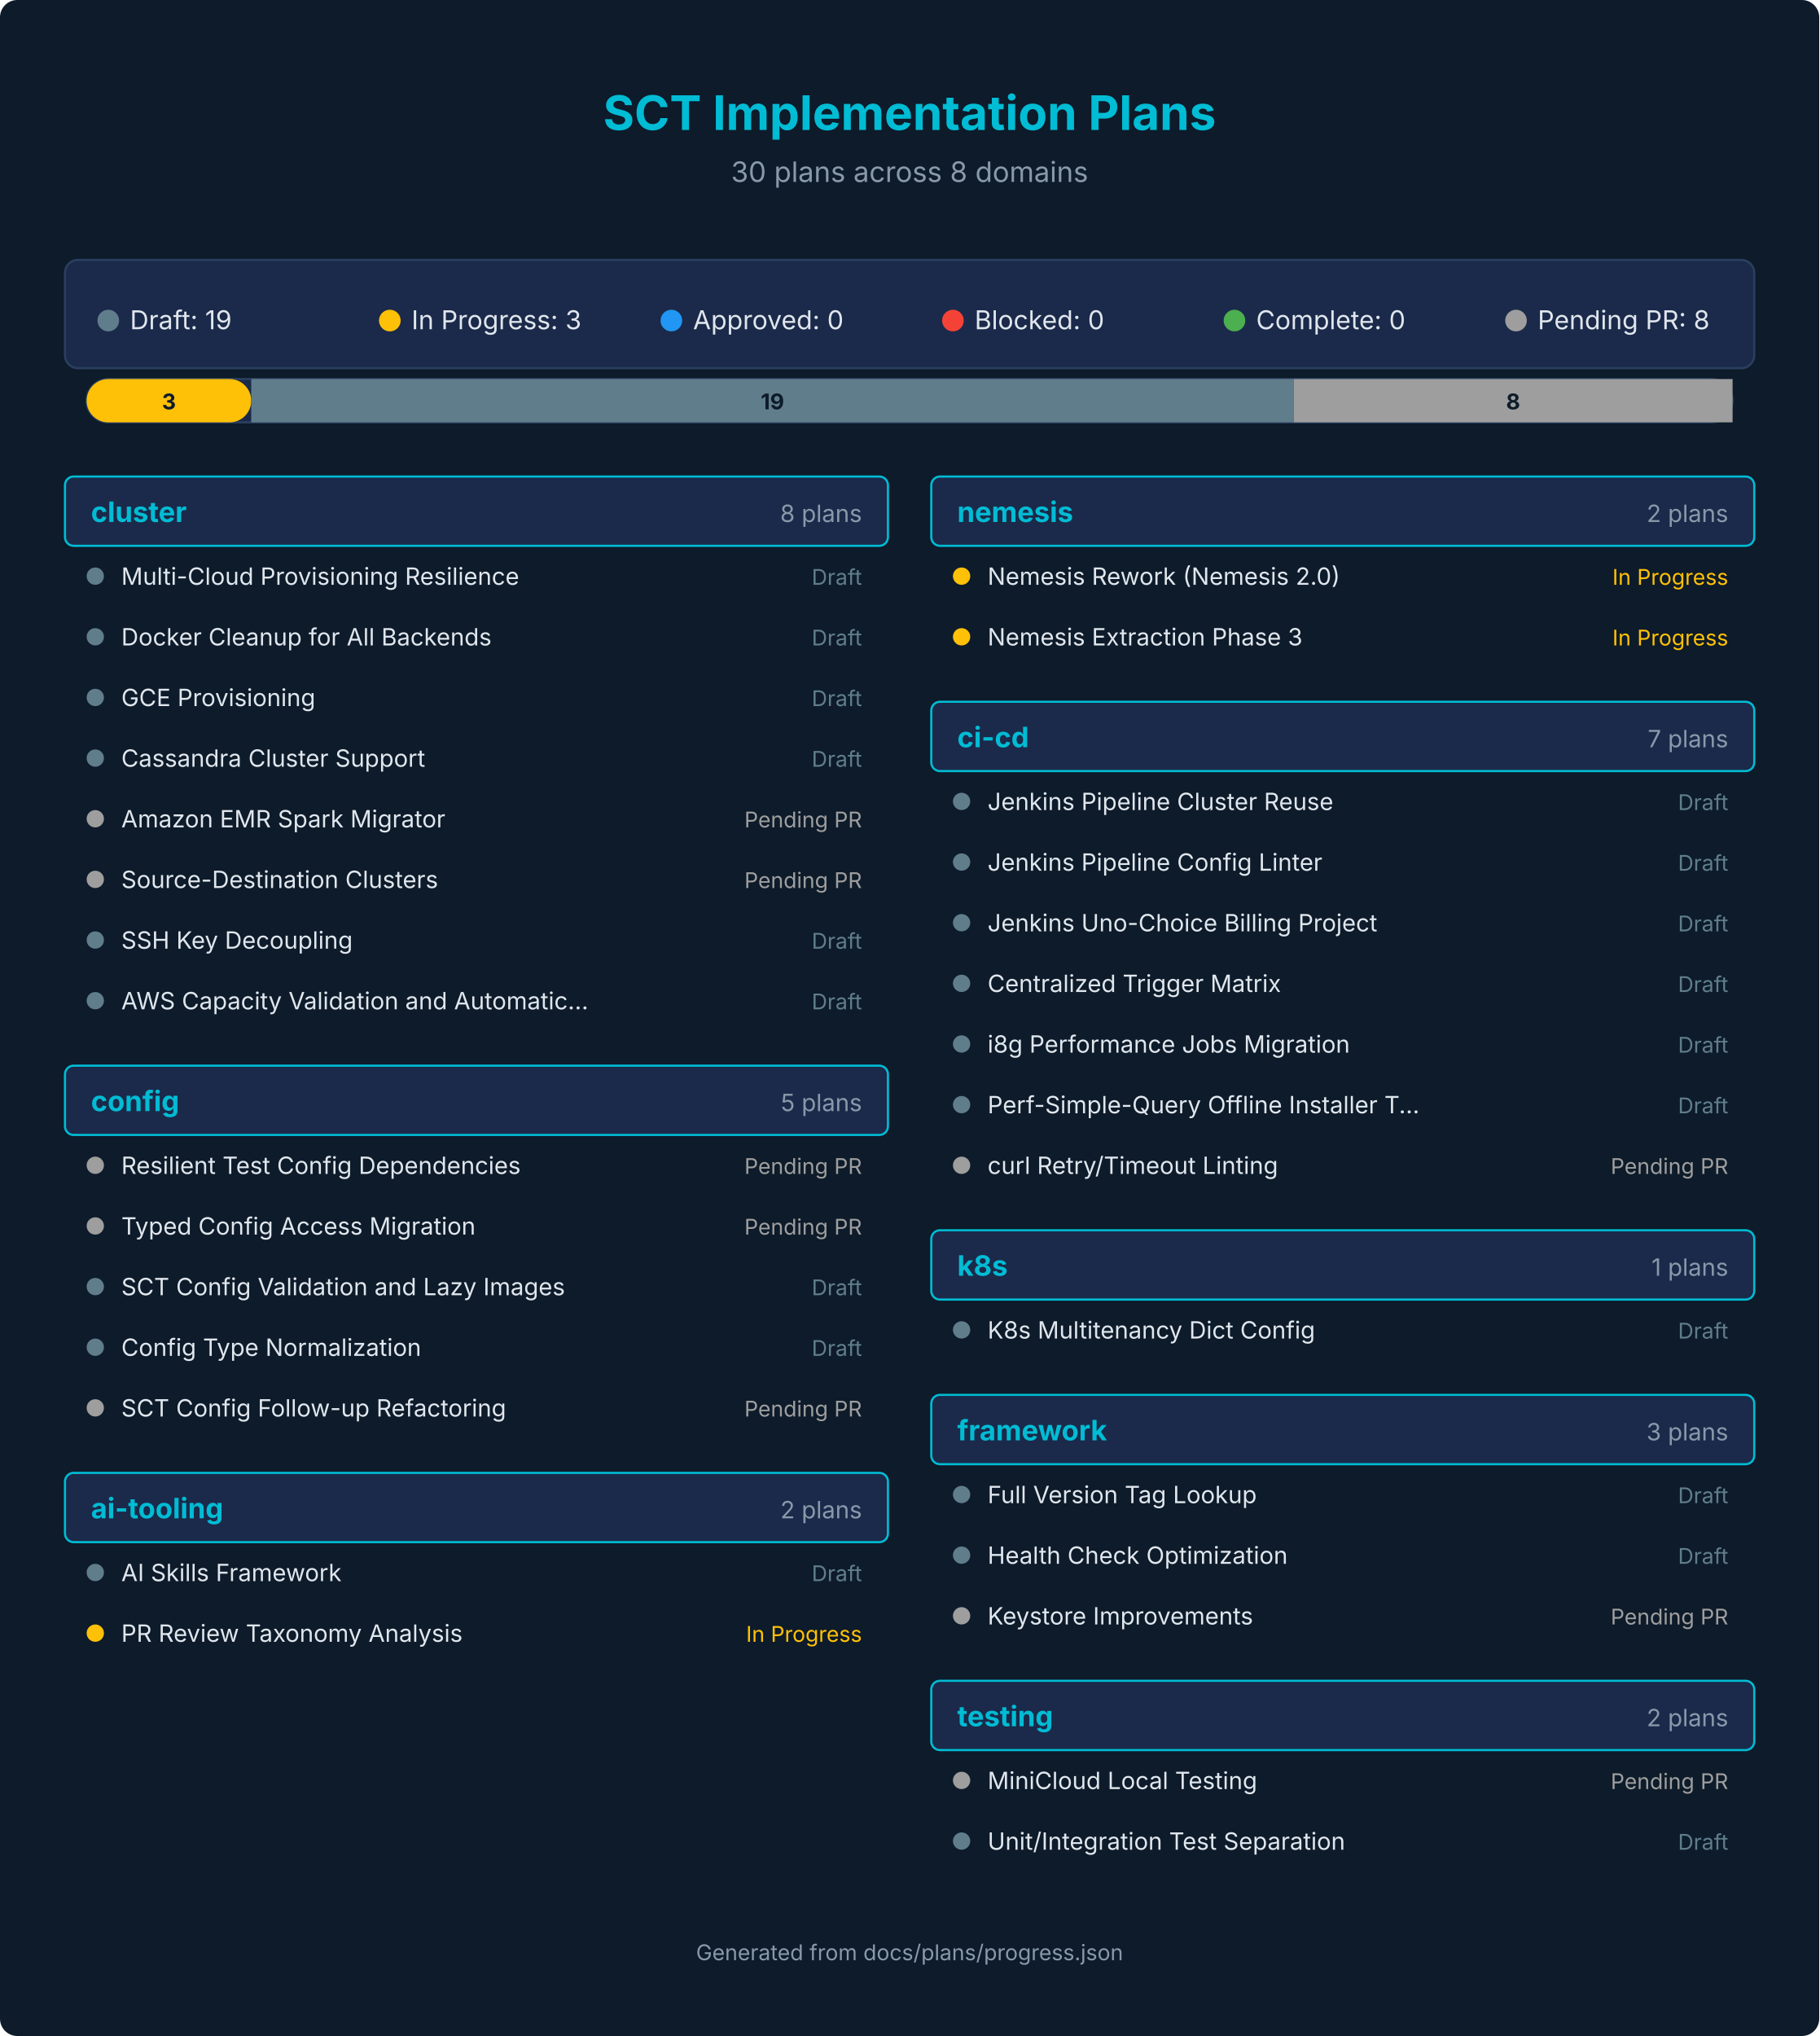
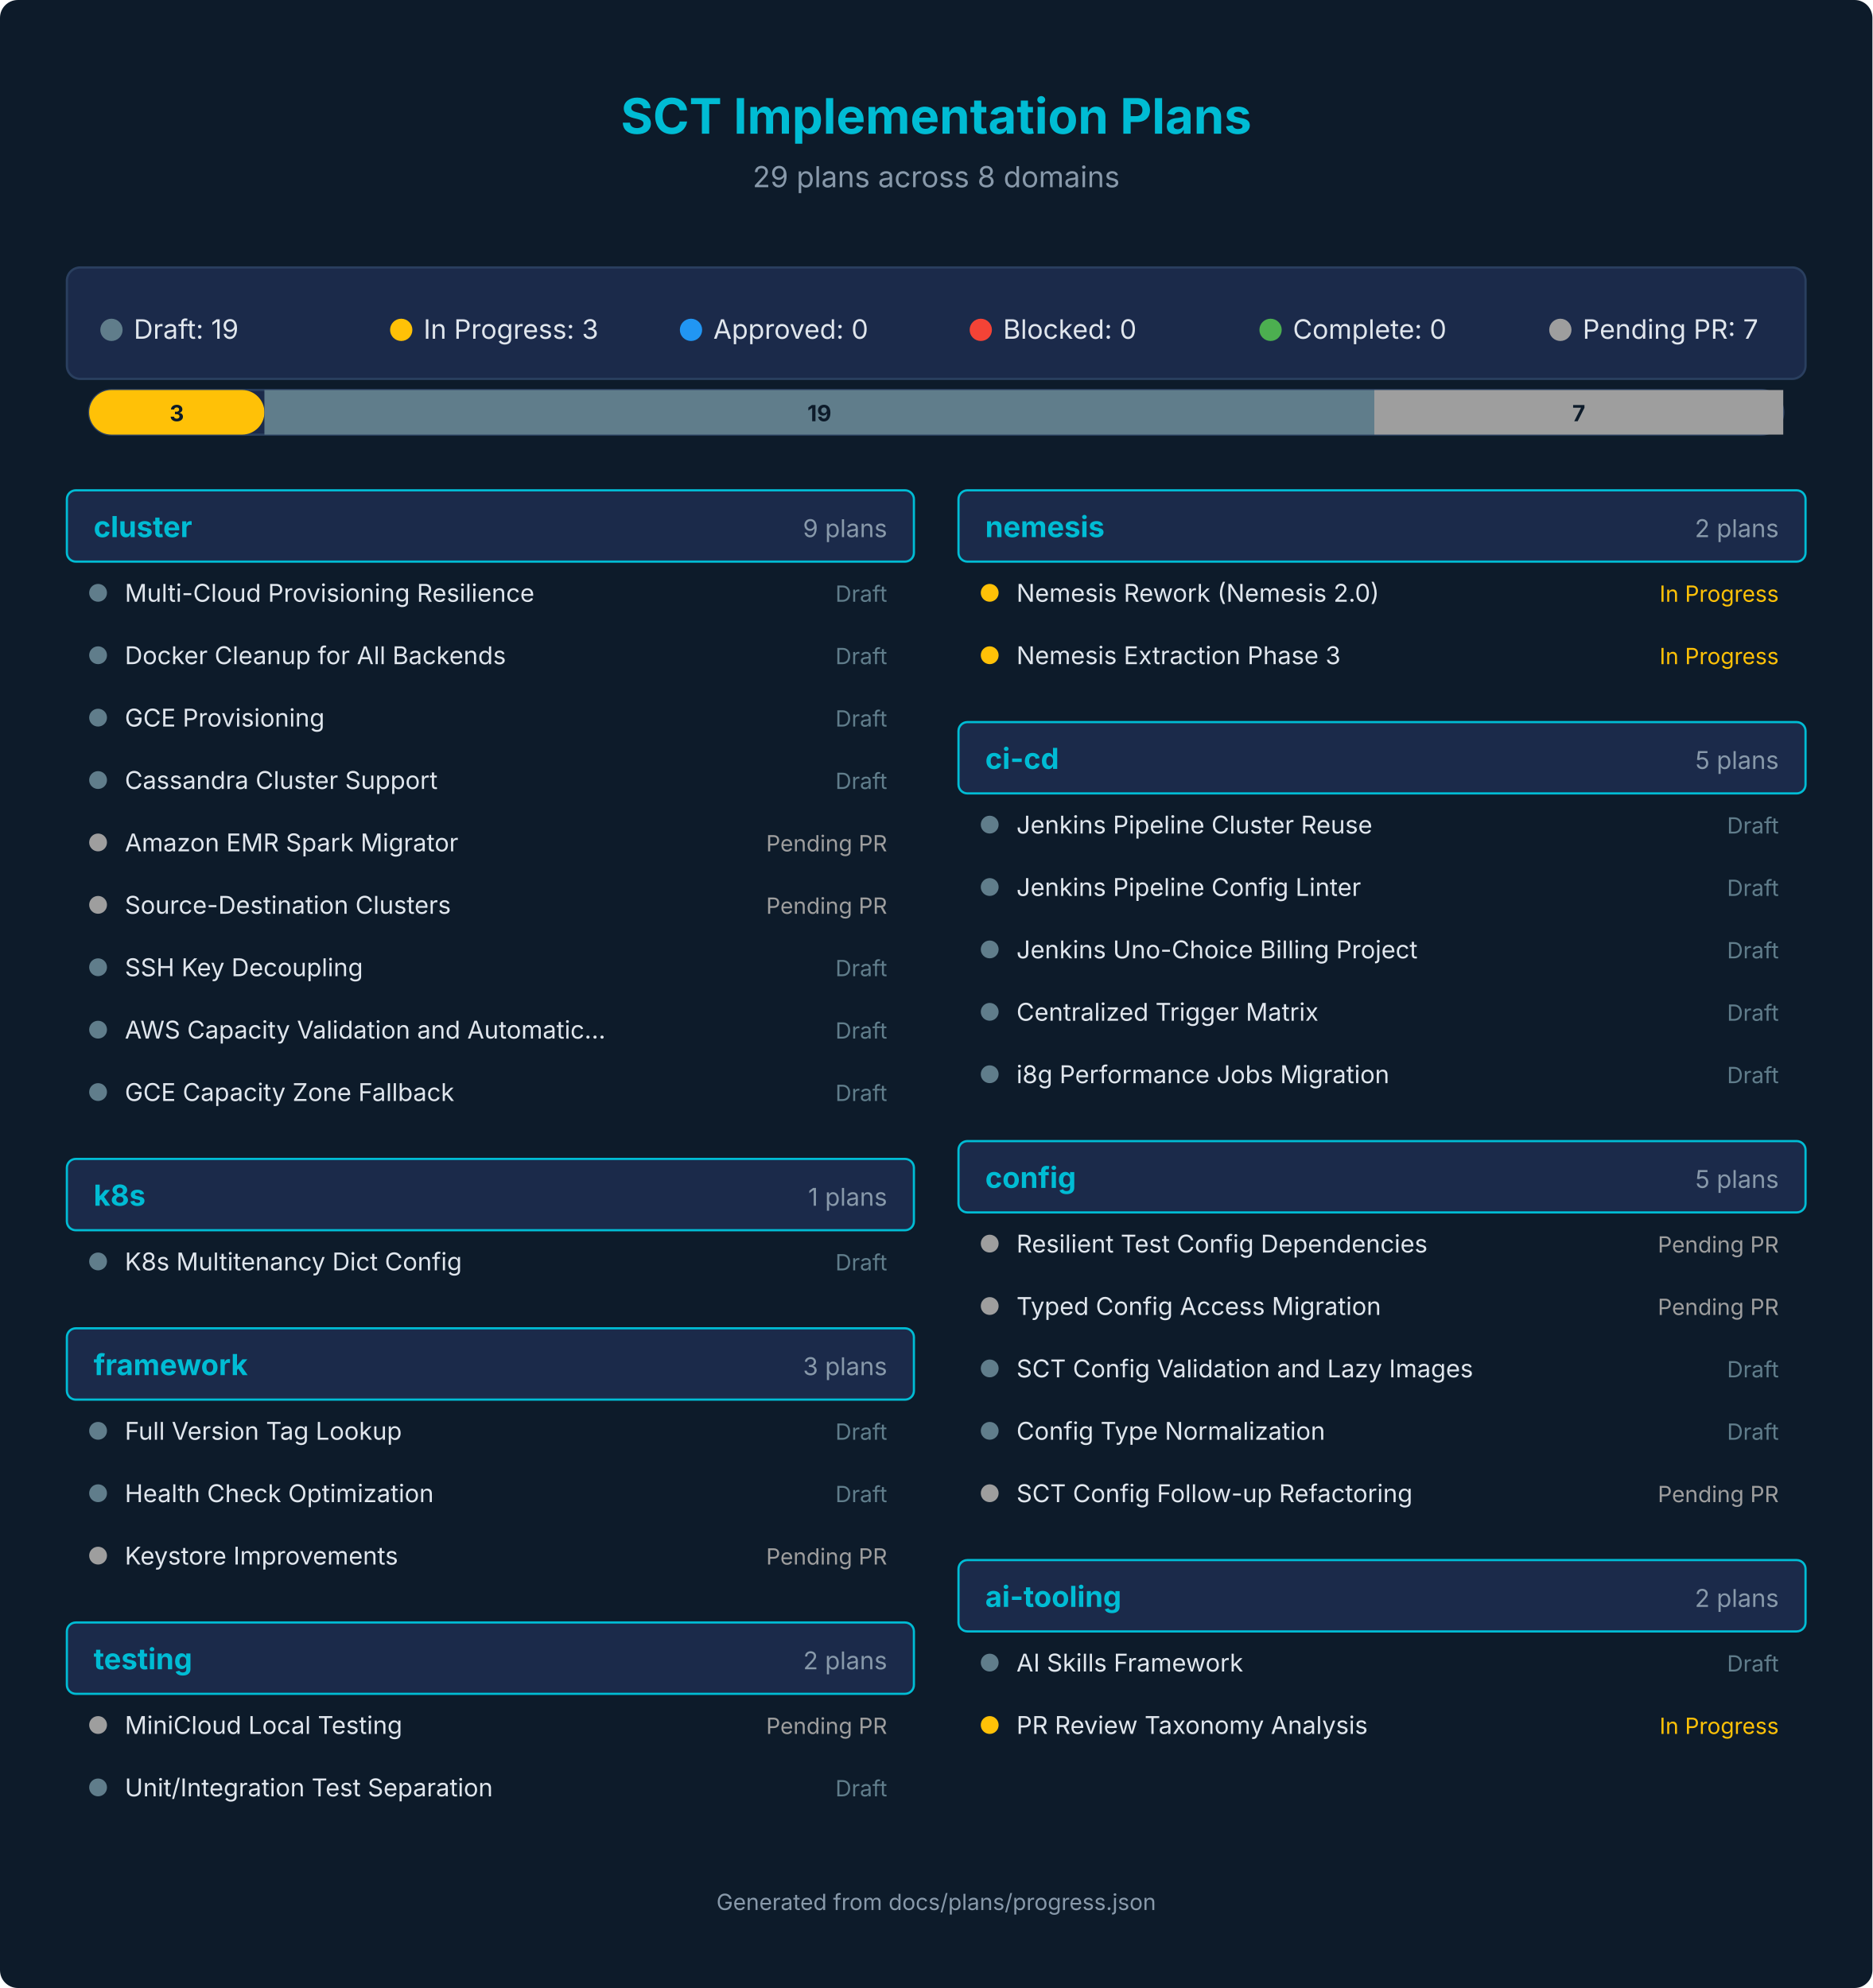
- <svg xmlns="http://www.w3.org/2000/svg" width="840" height="940" viewBox="0 0 840 940">
-   <rect width="840" height="940" fill="#0D1B2A" rx="8" />
+ <svg xmlns="http://www.w3.org/2000/svg" width="840" height="892" viewBox="0 0 840 892">
+   <rect width="840" height="892" fill="#0D1B2A" rx="8" />
  <text x="420" y="60" text-anchor="middle" font-family="system-ui, -apple-system, sans-serif" font-size="22" font-weight="bold" fill="#00BCD4">SCT Implementation Plans</text>
-   <text x="420" y="84" text-anchor="middle" font-family="system-ui, -apple-system, sans-serif" font-size="13" fill="#8899AA">30 plans across 8 domains</text>
+   <text x="420" y="84" text-anchor="middle" font-family="system-ui, -apple-system, sans-serif" font-size="13" fill="#8899AA">29 plans across 8 domains</text>
  <rect x="30" y="120" width="780" height="50" rx="6" fill="#1B2A4A" stroke="#2A3F5F" stroke-width="1" />
  <circle cx="50" cy="148" r="5" fill="#607D8B" />
  <text x="60" y="152" font-family="system-ui, -apple-system, sans-serif" font-size="12" fill="#E0E6ED">Draft: 19</text>
  <circle cx="180" cy="148" r="5" fill="#FFC107" />
  <text x="190" y="152" font-family="system-ui, -apple-system, sans-serif" font-size="12" fill="#E0E6ED">In Progress: 3</text>
  <circle cx="310" cy="148" r="5" fill="#2196F3" />
  <text x="320" y="152" font-family="system-ui, -apple-system, sans-serif" font-size="12" fill="#E0E6ED">Approved: 0</text>
  <circle cx="440" cy="148" r="5" fill="#F44336" />
  <text x="450" y="152" font-family="system-ui, -apple-system, sans-serif" font-size="12" fill="#E0E6ED">Blocked: 0</text>
  <circle cx="570" cy="148" r="5" fill="#4CAF50" />
  <text x="580" y="152" font-family="system-ui, -apple-system, sans-serif" font-size="12" fill="#E0E6ED">Complete: 0</text>
  <circle cx="700" cy="148" r="5" fill="#9E9E9E" />
-   <text x="710" y="152" font-family="system-ui, -apple-system, sans-serif" font-size="12" fill="#E0E6ED">Pending PR: 8</text>
+   <text x="710" y="152" font-family="system-ui, -apple-system, sans-serif" font-size="12" fill="#E0E6ED">Pending PR: 7</text>
  <rect x="40" y="175" width="760" height="20" rx="10" fill="#1B2A4A" stroke="#2A3F5F" stroke-width="1" />
-   <rect x="40" y="175" width="76.0" height="20" rx="10" fill="#FFC107" />
-   <text x="78.0" y="189" text-anchor="middle" font-family="system-ui, -apple-system, sans-serif" font-size="10" font-weight="bold" fill="#0D1B2A">3</text>
-   <rect x="116.0" y="175" width="481.333" height="20" rx="0" fill="#607D8B" />
-   <text x="356.667" y="189" text-anchor="middle" font-family="system-ui, -apple-system, sans-serif" font-size="10" font-weight="bold" fill="#0D1B2A">19</text>
-   <rect x="597.333" y="175" width="202.667" height="20" rx="0" fill="#9E9E9E" />
-   <text x="698.667" y="189" text-anchor="middle" font-family="system-ui, -apple-system, sans-serif" font-size="10" font-weight="bold" fill="#0D1B2A">8</text>
+   <rect x="40" y="175" width="78.621" height="20" rx="10" fill="#FFC107" />
+   <text x="79.31" y="189" text-anchor="middle" font-family="system-ui, -apple-system, sans-serif" font-size="10" font-weight="bold" fill="#0D1B2A">3</text>
+   <rect x="118.621" y="175" width="497.931" height="20" rx="0" fill="#607D8B" />
+   <text x="367.586" y="189" text-anchor="middle" font-family="system-ui, -apple-system, sans-serif" font-size="10" font-weight="bold" fill="#0D1B2A">19</text>
+   <rect x="616.552" y="175" width="183.448" height="20" rx="0" fill="#9E9E9E" />
+   <text x="708.276" y="189" text-anchor="middle" font-family="system-ui, -apple-system, sans-serif" font-size="10" font-weight="bold" fill="#0D1B2A">7</text>
  <rect x="30" y="220" width="380" height="32" rx="4" fill="#1B2A4A" stroke="#00BCD4" stroke-width="1" />
  <text x="42" y="241" font-family="system-ui, -apple-system, sans-serif" font-size="13" font-weight="bold" fill="#00BCD4">cluster</text>
-   <text x="398" y="241" text-anchor="end" font-family="system-ui, -apple-system, sans-serif" font-size="11" fill="#8899AA">8 plans</text>
+   <text x="398" y="241" text-anchor="end" font-family="system-ui, -apple-system, sans-serif" font-size="11" fill="#8899AA">9 plans</text>
  <circle cx="44" cy="266" r="4" fill="#607D8B" />
  <text x="56" y="270" font-family="system-ui, -apple-system, sans-serif" font-size="11" fill="#E0E6ED">Multi-Cloud Provisioning Resilience</text>
  <text x="398" y="270" text-anchor="end" font-family="system-ui, -apple-system, sans-serif" font-size="10" fill="#607D8B">Draft</text>
  <circle cx="44" cy="294" r="4" fill="#607D8B" />
  <text x="56" y="298" font-family="system-ui, -apple-system, sans-serif" font-size="11" fill="#E0E6ED">Docker Cleanup for All Backends</text>
  <text x="398" y="298" text-anchor="end" font-family="system-ui, -apple-system, sans-serif" font-size="10" fill="#607D8B">Draft</text>
  <circle cx="44" cy="322" r="4" fill="#607D8B" />
  <text x="56" y="326" font-family="system-ui, -apple-system, sans-serif" font-size="11" fill="#E0E6ED">GCE Provisioning</text>
  <text x="398" y="326" text-anchor="end" font-family="system-ui, -apple-system, sans-serif" font-size="10" fill="#607D8B">Draft</text>
  <circle cx="44" cy="350" r="4" fill="#607D8B" />
  <text x="56" y="354" font-family="system-ui, -apple-system, sans-serif" font-size="11" fill="#E0E6ED">Cassandra Cluster Support</text>
  <text x="398" y="354" text-anchor="end" font-family="system-ui, -apple-system, sans-serif" font-size="10" fill="#607D8B">Draft</text>
  <circle cx="44" cy="378" r="4" fill="#9E9E9E" />
  <text x="56" y="382" font-family="system-ui, -apple-system, sans-serif" font-size="11" fill="#E0E6ED">Amazon EMR Spark Migrator</text>
  <text x="398" y="382" text-anchor="end" font-family="system-ui, -apple-system, sans-serif" font-size="10" fill="#9E9E9E">Pending PR</text>
  <circle cx="44" cy="406" r="4" fill="#9E9E9E" />
  <text x="56" y="410" font-family="system-ui, -apple-system, sans-serif" font-size="11" fill="#E0E6ED">Source-Destination Clusters</text>
  <text x="398" y="410" text-anchor="end" font-family="system-ui, -apple-system, sans-serif" font-size="10" fill="#9E9E9E">Pending PR</text>
  <circle cx="44" cy="434" r="4" fill="#607D8B" />
  <text x="56" y="438" font-family="system-ui, -apple-system, sans-serif" font-size="11" fill="#E0E6ED">SSH Key Decoupling</text>
  <text x="398" y="438" text-anchor="end" font-family="system-ui, -apple-system, sans-serif" font-size="10" fill="#607D8B">Draft</text>
  <circle cx="44" cy="462" r="4" fill="#607D8B" />
  <text x="56" y="466" font-family="system-ui, -apple-system, sans-serif" font-size="11" fill="#E0E6ED">AWS Capacity Validation and Automatic...</text>
  <text x="398" y="466" text-anchor="end" font-family="system-ui, -apple-system, sans-serif" font-size="10" fill="#607D8B">Draft</text>
-   <rect x="30" y="492" width="380" height="32" rx="4" fill="#1B2A4A" stroke="#00BCD4" stroke-width="1" />
-   <text x="42" y="513" font-family="system-ui, -apple-system, sans-serif" font-size="13" font-weight="bold" fill="#00BCD4">config</text>
-   <text x="398" y="513" text-anchor="end" font-family="system-ui, -apple-system, sans-serif" font-size="11" fill="#8899AA">5 plans</text>
-   <circle cx="44" cy="538" r="4" fill="#9E9E9E" />
-   <text x="56" y="542" font-family="system-ui, -apple-system, sans-serif" font-size="11" fill="#E0E6ED">Resilient Test Config Dependencies</text>
-   <text x="398" y="542" text-anchor="end" font-family="system-ui, -apple-system, sans-serif" font-size="10" fill="#9E9E9E">Pending PR</text>
-   <circle cx="44" cy="566" r="4" fill="#9E9E9E" />
-   <text x="56" y="570" font-family="system-ui, -apple-system, sans-serif" font-size="11" fill="#E0E6ED">Typed Config Access Migration</text>
-   <text x="398" y="570" text-anchor="end" font-family="system-ui, -apple-system, sans-serif" font-size="10" fill="#9E9E9E">Pending PR</text>
-   <circle cx="44" cy="594" r="4" fill="#607D8B" />
-   <text x="56" y="598" font-family="system-ui, -apple-system, sans-serif" font-size="11" fill="#E0E6ED">SCT Config Validation and Lazy Images</text>
-   <text x="398" y="598" text-anchor="end" font-family="system-ui, -apple-system, sans-serif" font-size="10" fill="#607D8B">Draft</text>
-   <circle cx="44" cy="622" r="4" fill="#607D8B" />
-   <text x="56" y="626" font-family="system-ui, -apple-system, sans-serif" font-size="11" fill="#E0E6ED">Config Type Normalization</text>
-   <text x="398" y="626" text-anchor="end" font-family="system-ui, -apple-system, sans-serif" font-size="10" fill="#607D8B">Draft</text>
-   <circle cx="44" cy="650" r="4" fill="#9E9E9E" />
-   <text x="56" y="654" font-family="system-ui, -apple-system, sans-serif" font-size="11" fill="#E0E6ED">SCT Config Follow-up Refactoring</text>
-   <text x="398" y="654" text-anchor="end" font-family="system-ui, -apple-system, sans-serif" font-size="10" fill="#9E9E9E">Pending PR</text>
-   <rect x="30" y="680" width="380" height="32" rx="4" fill="#1B2A4A" stroke="#00BCD4" stroke-width="1" />
-   <text x="42" y="701" font-family="system-ui, -apple-system, sans-serif" font-size="13" font-weight="bold" fill="#00BCD4">ai-tooling</text>
-   <text x="398" y="701" text-anchor="end" font-family="system-ui, -apple-system, sans-serif" font-size="11" fill="#8899AA">2 plans</text>
-   <circle cx="44" cy="726" r="4" fill="#607D8B" />
-   <text x="56" y="730" font-family="system-ui, -apple-system, sans-serif" font-size="11" fill="#E0E6ED">AI Skills Framework</text>
-   <text x="398" y="730" text-anchor="end" font-family="system-ui, -apple-system, sans-serif" font-size="10" fill="#607D8B">Draft</text>
-   <circle cx="44" cy="754" r="4" fill="#FFC107" />
-   <text x="56" y="758" font-family="system-ui, -apple-system, sans-serif" font-size="11" fill="#E0E6ED">PR Review Taxonomy Analysis</text>
-   <text x="398" y="758" text-anchor="end" font-family="system-ui, -apple-system, sans-serif" font-size="10" fill="#FFC107">In Progress</text>
+   <circle cx="44" cy="490" r="4" fill="#607D8B" />
+   <text x="56" y="494" font-family="system-ui, -apple-system, sans-serif" font-size="11" fill="#E0E6ED">GCE Capacity Zone Fallback</text>
+   <text x="398" y="494" text-anchor="end" font-family="system-ui, -apple-system, sans-serif" font-size="10" fill="#607D8B">Draft</text>
+   <rect x="30" y="520" width="380" height="32" rx="4" fill="#1B2A4A" stroke="#00BCD4" stroke-width="1" />
+   <text x="42" y="541" font-family="system-ui, -apple-system, sans-serif" font-size="13" font-weight="bold" fill="#00BCD4">k8s</text>
+   <text x="398" y="541" text-anchor="end" font-family="system-ui, -apple-system, sans-serif" font-size="11" fill="#8899AA">1 plans</text>
+   <circle cx="44" cy="566" r="4" fill="#607D8B" />
+   <text x="56" y="570" font-family="system-ui, -apple-system, sans-serif" font-size="11" fill="#E0E6ED">K8s Multitenancy Dict Config</text>
+   <text x="398" y="570" text-anchor="end" font-family="system-ui, -apple-system, sans-serif" font-size="10" fill="#607D8B">Draft</text>
+   <rect x="30" y="596" width="380" height="32" rx="4" fill="#1B2A4A" stroke="#00BCD4" stroke-width="1" />
+   <text x="42" y="617" font-family="system-ui, -apple-system, sans-serif" font-size="13" font-weight="bold" fill="#00BCD4">framework</text>
+   <text x="398" y="617" text-anchor="end" font-family="system-ui, -apple-system, sans-serif" font-size="11" fill="#8899AA">3 plans</text>
+   <circle cx="44" cy="642" r="4" fill="#607D8B" />
+   <text x="56" y="646" font-family="system-ui, -apple-system, sans-serif" font-size="11" fill="#E0E6ED">Full Version Tag Lookup</text>
+   <text x="398" y="646" text-anchor="end" font-family="system-ui, -apple-system, sans-serif" font-size="10" fill="#607D8B">Draft</text>
+   <circle cx="44" cy="670" r="4" fill="#607D8B" />
+   <text x="56" y="674" font-family="system-ui, -apple-system, sans-serif" font-size="11" fill="#E0E6ED">Health Check Optimization</text>
+   <text x="398" y="674" text-anchor="end" font-family="system-ui, -apple-system, sans-serif" font-size="10" fill="#607D8B">Draft</text>
+   <circle cx="44" cy="698" r="4" fill="#9E9E9E" />
+   <text x="56" y="702" font-family="system-ui, -apple-system, sans-serif" font-size="11" fill="#E0E6ED">Keystore Improvements</text>
+   <text x="398" y="702" text-anchor="end" font-family="system-ui, -apple-system, sans-serif" font-size="10" fill="#9E9E9E">Pending PR</text>
+   <rect x="30" y="728" width="380" height="32" rx="4" fill="#1B2A4A" stroke="#00BCD4" stroke-width="1" />
+   <text x="42" y="749" font-family="system-ui, -apple-system, sans-serif" font-size="13" font-weight="bold" fill="#00BCD4">testing</text>
+   <text x="398" y="749" text-anchor="end" font-family="system-ui, -apple-system, sans-serif" font-size="11" fill="#8899AA">2 plans</text>
+   <circle cx="44" cy="774" r="4" fill="#9E9E9E" />
+   <text x="56" y="778" font-family="system-ui, -apple-system, sans-serif" font-size="11" fill="#E0E6ED">MiniCloud Local Testing</text>
+   <text x="398" y="778" text-anchor="end" font-family="system-ui, -apple-system, sans-serif" font-size="10" fill="#9E9E9E">Pending PR</text>
+   <circle cx="44" cy="802" r="4" fill="#607D8B" />
+   <text x="56" y="806" font-family="system-ui, -apple-system, sans-serif" font-size="11" fill="#E0E6ED">Unit/Integration Test Separation</text>
+   <text x="398" y="806" text-anchor="end" font-family="system-ui, -apple-system, sans-serif" font-size="10" fill="#607D8B">Draft</text>
  <rect x="430" y="220" width="380" height="32" rx="4" fill="#1B2A4A" stroke="#00BCD4" stroke-width="1" />
  <text x="442" y="241" font-family="system-ui, -apple-system, sans-serif" font-size="13" font-weight="bold" fill="#00BCD4">nemesis</text>
  <text x="798" y="241" text-anchor="end" font-family="system-ui, -apple-system, sans-serif" font-size="11" fill="#8899AA">2 plans</text>
  <circle cx="444" cy="266" r="4" fill="#FFC107" />
  <text x="456" y="270" font-family="system-ui, -apple-system, sans-serif" font-size="11" fill="#E0E6ED">Nemesis Rework (Nemesis 2.0)</text>
  <text x="798" y="270" text-anchor="end" font-family="system-ui, -apple-system, sans-serif" font-size="10" fill="#FFC107">In Progress</text>
  <circle cx="444" cy="294" r="4" fill="#FFC107" />
  <text x="456" y="298" font-family="system-ui, -apple-system, sans-serif" font-size="11" fill="#E0E6ED">Nemesis Extraction Phase 3</text>
  <text x="798" y="298" text-anchor="end" font-family="system-ui, -apple-system, sans-serif" font-size="10" fill="#FFC107">In Progress</text>
  <rect x="430" y="324" width="380" height="32" rx="4" fill="#1B2A4A" stroke="#00BCD4" stroke-width="1" />
  <text x="442" y="345" font-family="system-ui, -apple-system, sans-serif" font-size="13" font-weight="bold" fill="#00BCD4">ci-cd</text>
-   <text x="798" y="345" text-anchor="end" font-family="system-ui, -apple-system, sans-serif" font-size="11" fill="#8899AA">7 plans</text>
+   <text x="798" y="345" text-anchor="end" font-family="system-ui, -apple-system, sans-serif" font-size="11" fill="#8899AA">5 plans</text>
  <circle cx="444" cy="370" r="4" fill="#607D8B" />
  <text x="456" y="374" font-family="system-ui, -apple-system, sans-serif" font-size="11" fill="#E0E6ED">Jenkins Pipeline Cluster Reuse</text>
  <text x="798" y="374" text-anchor="end" font-family="system-ui, -apple-system, sans-serif" font-size="10" fill="#607D8B">Draft</text>
  <circle cx="444" cy="398" r="4" fill="#607D8B" />
  <text x="456" y="402" font-family="system-ui, -apple-system, sans-serif" font-size="11" fill="#E0E6ED">Jenkins Pipeline Config Linter</text>
  <text x="798" y="402" text-anchor="end" font-family="system-ui, -apple-system, sans-serif" font-size="10" fill="#607D8B">Draft</text>
  <circle cx="444" cy="426" r="4" fill="#607D8B" />
  <text x="456" y="430" font-family="system-ui, -apple-system, sans-serif" font-size="11" fill="#E0E6ED">Jenkins Uno-Choice Billing Project</text>
  <text x="798" y="430" text-anchor="end" font-family="system-ui, -apple-system, sans-serif" font-size="10" fill="#607D8B">Draft</text>
  <circle cx="444" cy="454" r="4" fill="#607D8B" />
  <text x="456" y="458" font-family="system-ui, -apple-system, sans-serif" font-size="11" fill="#E0E6ED">Centralized Trigger Matrix</text>
  <text x="798" y="458" text-anchor="end" font-family="system-ui, -apple-system, sans-serif" font-size="10" fill="#607D8B">Draft</text>
  <circle cx="444" cy="482" r="4" fill="#607D8B" />
  <text x="456" y="486" font-family="system-ui, -apple-system, sans-serif" font-size="11" fill="#E0E6ED">i8g Performance Jobs Migration</text>
  <text x="798" y="486" text-anchor="end" font-family="system-ui, -apple-system, sans-serif" font-size="10" fill="#607D8B">Draft</text>
-   <circle cx="444" cy="510" r="4" fill="#607D8B" />
-   <text x="456" y="514" font-family="system-ui, -apple-system, sans-serif" font-size="11" fill="#E0E6ED">Perf-Simple-Query Offline Installer T...</text>
-   <text x="798" y="514" text-anchor="end" font-family="system-ui, -apple-system, sans-serif" font-size="10" fill="#607D8B">Draft</text>
-   <circle cx="444" cy="538" r="4" fill="#9E9E9E" />
-   <text x="456" y="542" font-family="system-ui, -apple-system, sans-serif" font-size="11" fill="#E0E6ED">curl Retry/Timeout Linting</text>
-   <text x="798" y="542" text-anchor="end" font-family="system-ui, -apple-system, sans-serif" font-size="10" fill="#9E9E9E">Pending PR</text>
-   <rect x="430" y="568" width="380" height="32" rx="4" fill="#1B2A4A" stroke="#00BCD4" stroke-width="1" />
-   <text x="442" y="589" font-family="system-ui, -apple-system, sans-serif" font-size="13" font-weight="bold" fill="#00BCD4">k8s</text>
-   <text x="798" y="589" text-anchor="end" font-family="system-ui, -apple-system, sans-serif" font-size="11" fill="#8899AA">1 plans</text>
+   <rect x="430" y="512" width="380" height="32" rx="4" fill="#1B2A4A" stroke="#00BCD4" stroke-width="1" />
+   <text x="442" y="533" font-family="system-ui, -apple-system, sans-serif" font-size="13" font-weight="bold" fill="#00BCD4">config</text>
+   <text x="798" y="533" text-anchor="end" font-family="system-ui, -apple-system, sans-serif" font-size="11" fill="#8899AA">5 plans</text>
+   <circle cx="444" cy="558" r="4" fill="#9E9E9E" />
+   <text x="456" y="562" font-family="system-ui, -apple-system, sans-serif" font-size="11" fill="#E0E6ED">Resilient Test Config Dependencies</text>
+   <text x="798" y="562" text-anchor="end" font-family="system-ui, -apple-system, sans-serif" font-size="10" fill="#9E9E9E">Pending PR</text>
+   <circle cx="444" cy="586" r="4" fill="#9E9E9E" />
+   <text x="456" y="590" font-family="system-ui, -apple-system, sans-serif" font-size="11" fill="#E0E6ED">Typed Config Access Migration</text>
+   <text x="798" y="590" text-anchor="end" font-family="system-ui, -apple-system, sans-serif" font-size="10" fill="#9E9E9E">Pending PR</text>
  <circle cx="444" cy="614" r="4" fill="#607D8B" />
-   <text x="456" y="618" font-family="system-ui, -apple-system, sans-serif" font-size="11" fill="#E0E6ED">K8s Multitenancy Dict Config</text>
+   <text x="456" y="618" font-family="system-ui, -apple-system, sans-serif" font-size="11" fill="#E0E6ED">SCT Config Validation and Lazy Images</text>
  <text x="798" y="618" text-anchor="end" font-family="system-ui, -apple-system, sans-serif" font-size="10" fill="#607D8B">Draft</text>
-   <rect x="430" y="644" width="380" height="32" rx="4" fill="#1B2A4A" stroke="#00BCD4" stroke-width="1" />
-   <text x="442" y="665" font-family="system-ui, -apple-system, sans-serif" font-size="13" font-weight="bold" fill="#00BCD4">framework</text>
-   <text x="798" y="665" text-anchor="end" font-family="system-ui, -apple-system, sans-serif" font-size="11" fill="#8899AA">3 plans</text>
-   <circle cx="444" cy="690" r="4" fill="#607D8B" />
-   <text x="456" y="694" font-family="system-ui, -apple-system, sans-serif" font-size="11" fill="#E0E6ED">Full Version Tag Lookup</text>
-   <text x="798" y="694" text-anchor="end" font-family="system-ui, -apple-system, sans-serif" font-size="10" fill="#607D8B">Draft</text>
-   <circle cx="444" cy="718" r="4" fill="#607D8B" />
-   <text x="456" y="722" font-family="system-ui, -apple-system, sans-serif" font-size="11" fill="#E0E6ED">Health Check Optimization</text>
-   <text x="798" y="722" text-anchor="end" font-family="system-ui, -apple-system, sans-serif" font-size="10" fill="#607D8B">Draft</text>
-   <circle cx="444" cy="746" r="4" fill="#9E9E9E" />
-   <text x="456" y="750" font-family="system-ui, -apple-system, sans-serif" font-size="11" fill="#E0E6ED">Keystore Improvements</text>
-   <text x="798" y="750" text-anchor="end" font-family="system-ui, -apple-system, sans-serif" font-size="10" fill="#9E9E9E">Pending PR</text>
-   <rect x="430" y="776" width="380" height="32" rx="4" fill="#1B2A4A" stroke="#00BCD4" stroke-width="1" />
-   <text x="442" y="797" font-family="system-ui, -apple-system, sans-serif" font-size="13" font-weight="bold" fill="#00BCD4">testing</text>
-   <text x="798" y="797" text-anchor="end" font-family="system-ui, -apple-system, sans-serif" font-size="11" fill="#8899AA">2 plans</text>
-   <circle cx="444" cy="822" r="4" fill="#9E9E9E" />
-   <text x="456" y="826" font-family="system-ui, -apple-system, sans-serif" font-size="11" fill="#E0E6ED">MiniCloud Local Testing</text>
-   <text x="798" y="826" text-anchor="end" font-family="system-ui, -apple-system, sans-serif" font-size="10" fill="#9E9E9E">Pending PR</text>
-   <circle cx="444" cy="850" r="4" fill="#607D8B" />
-   <text x="456" y="854" font-family="system-ui, -apple-system, sans-serif" font-size="11" fill="#E0E6ED">Unit/Integration Test Separation</text>
-   <text x="798" y="854" text-anchor="end" font-family="system-ui, -apple-system, sans-serif" font-size="10" fill="#607D8B">Draft</text>
-   <text x="420" y="905" text-anchor="middle" font-family="system-ui, -apple-system, sans-serif" font-size="10" fill="#8899AA">Generated from docs/plans/progress.json</text>
+   <circle cx="444" cy="642" r="4" fill="#607D8B" />
+   <text x="456" y="646" font-family="system-ui, -apple-system, sans-serif" font-size="11" fill="#E0E6ED">Config Type Normalization</text>
+   <text x="798" y="646" text-anchor="end" font-family="system-ui, -apple-system, sans-serif" font-size="10" fill="#607D8B">Draft</text>
+   <circle cx="444" cy="670" r="4" fill="#9E9E9E" />
+   <text x="456" y="674" font-family="system-ui, -apple-system, sans-serif" font-size="11" fill="#E0E6ED">SCT Config Follow-up Refactoring</text>
+   <text x="798" y="674" text-anchor="end" font-family="system-ui, -apple-system, sans-serif" font-size="10" fill="#9E9E9E">Pending PR</text>
+   <rect x="430" y="700" width="380" height="32" rx="4" fill="#1B2A4A" stroke="#00BCD4" stroke-width="1" />
+   <text x="442" y="721" font-family="system-ui, -apple-system, sans-serif" font-size="13" font-weight="bold" fill="#00BCD4">ai-tooling</text>
+   <text x="798" y="721" text-anchor="end" font-family="system-ui, -apple-system, sans-serif" font-size="11" fill="#8899AA">2 plans</text>
+   <circle cx="444" cy="746" r="4" fill="#607D8B" />
+   <text x="456" y="750" font-family="system-ui, -apple-system, sans-serif" font-size="11" fill="#E0E6ED">AI Skills Framework</text>
+   <text x="798" y="750" text-anchor="end" font-family="system-ui, -apple-system, sans-serif" font-size="10" fill="#607D8B">Draft</text>
+   <circle cx="444" cy="774" r="4" fill="#FFC107" />
+   <text x="456" y="778" font-family="system-ui, -apple-system, sans-serif" font-size="11" fill="#E0E6ED">PR Review Taxonomy Analysis</text>
+   <text x="798" y="778" text-anchor="end" font-family="system-ui, -apple-system, sans-serif" font-size="10" fill="#FFC107">In Progress</text>
+   <text x="420" y="857" text-anchor="middle" font-family="system-ui, -apple-system, sans-serif" font-size="10" fill="#8899AA">Generated from docs/plans/progress.json</text>
</svg>
